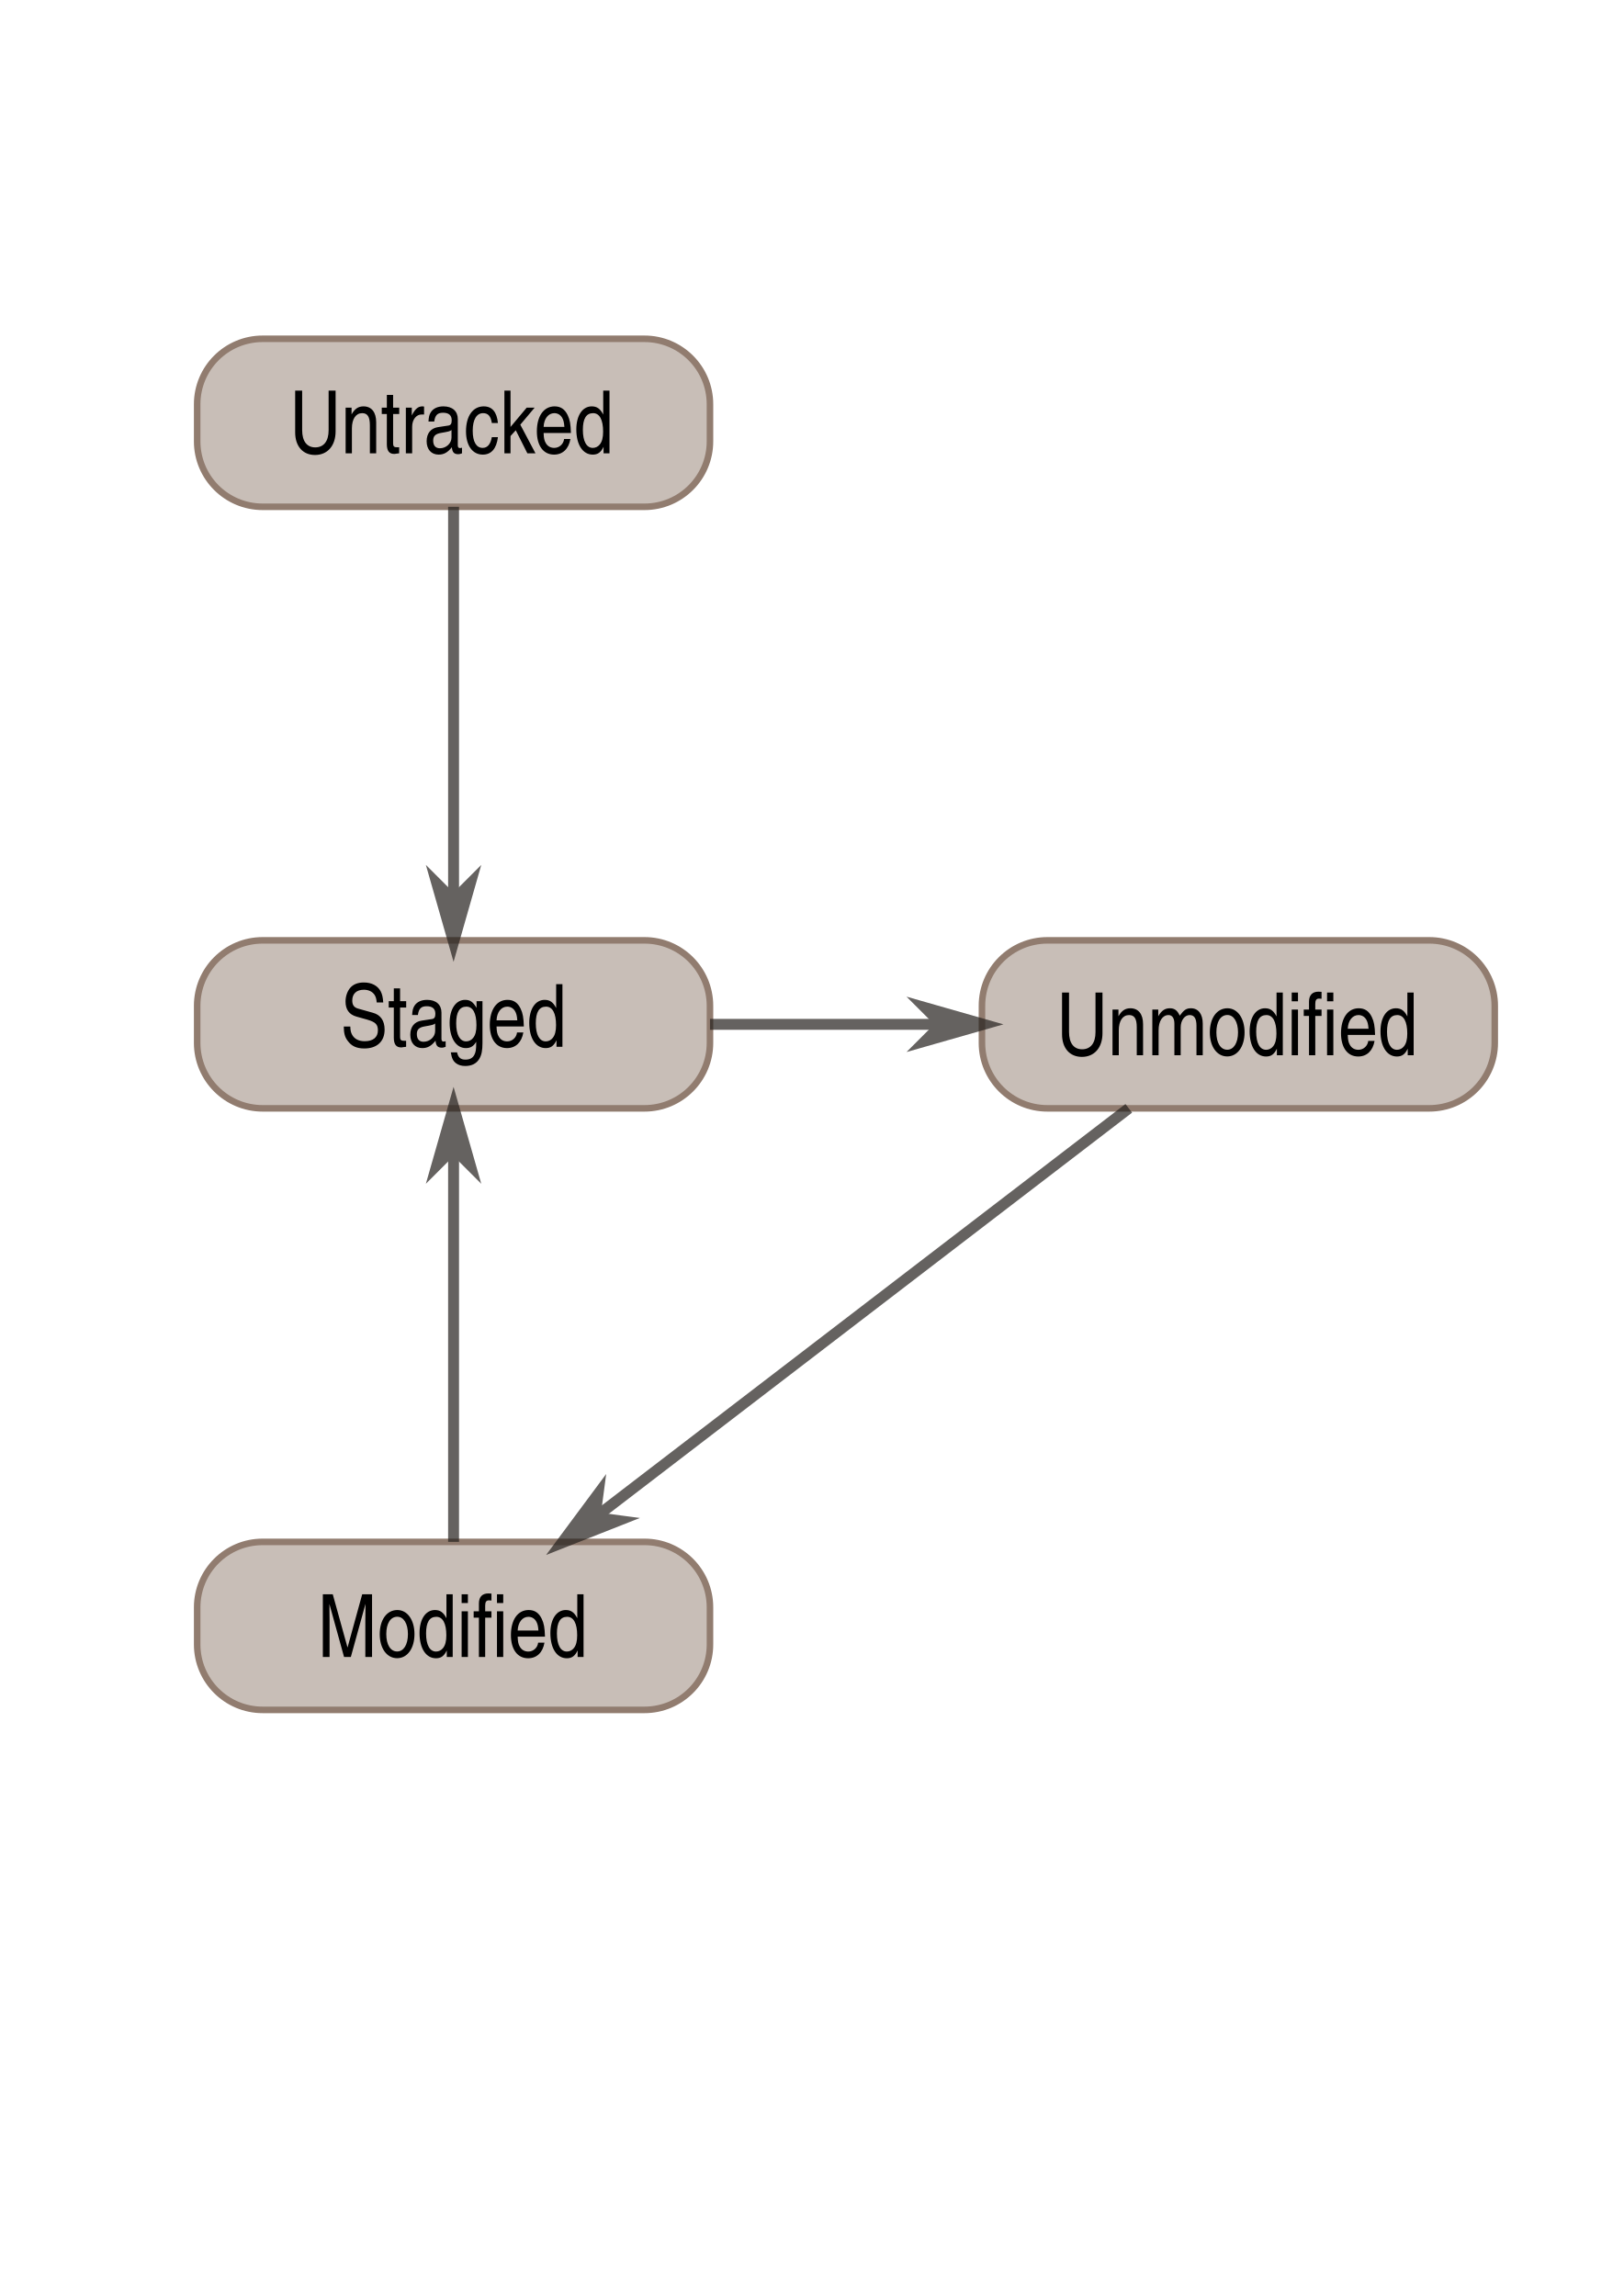
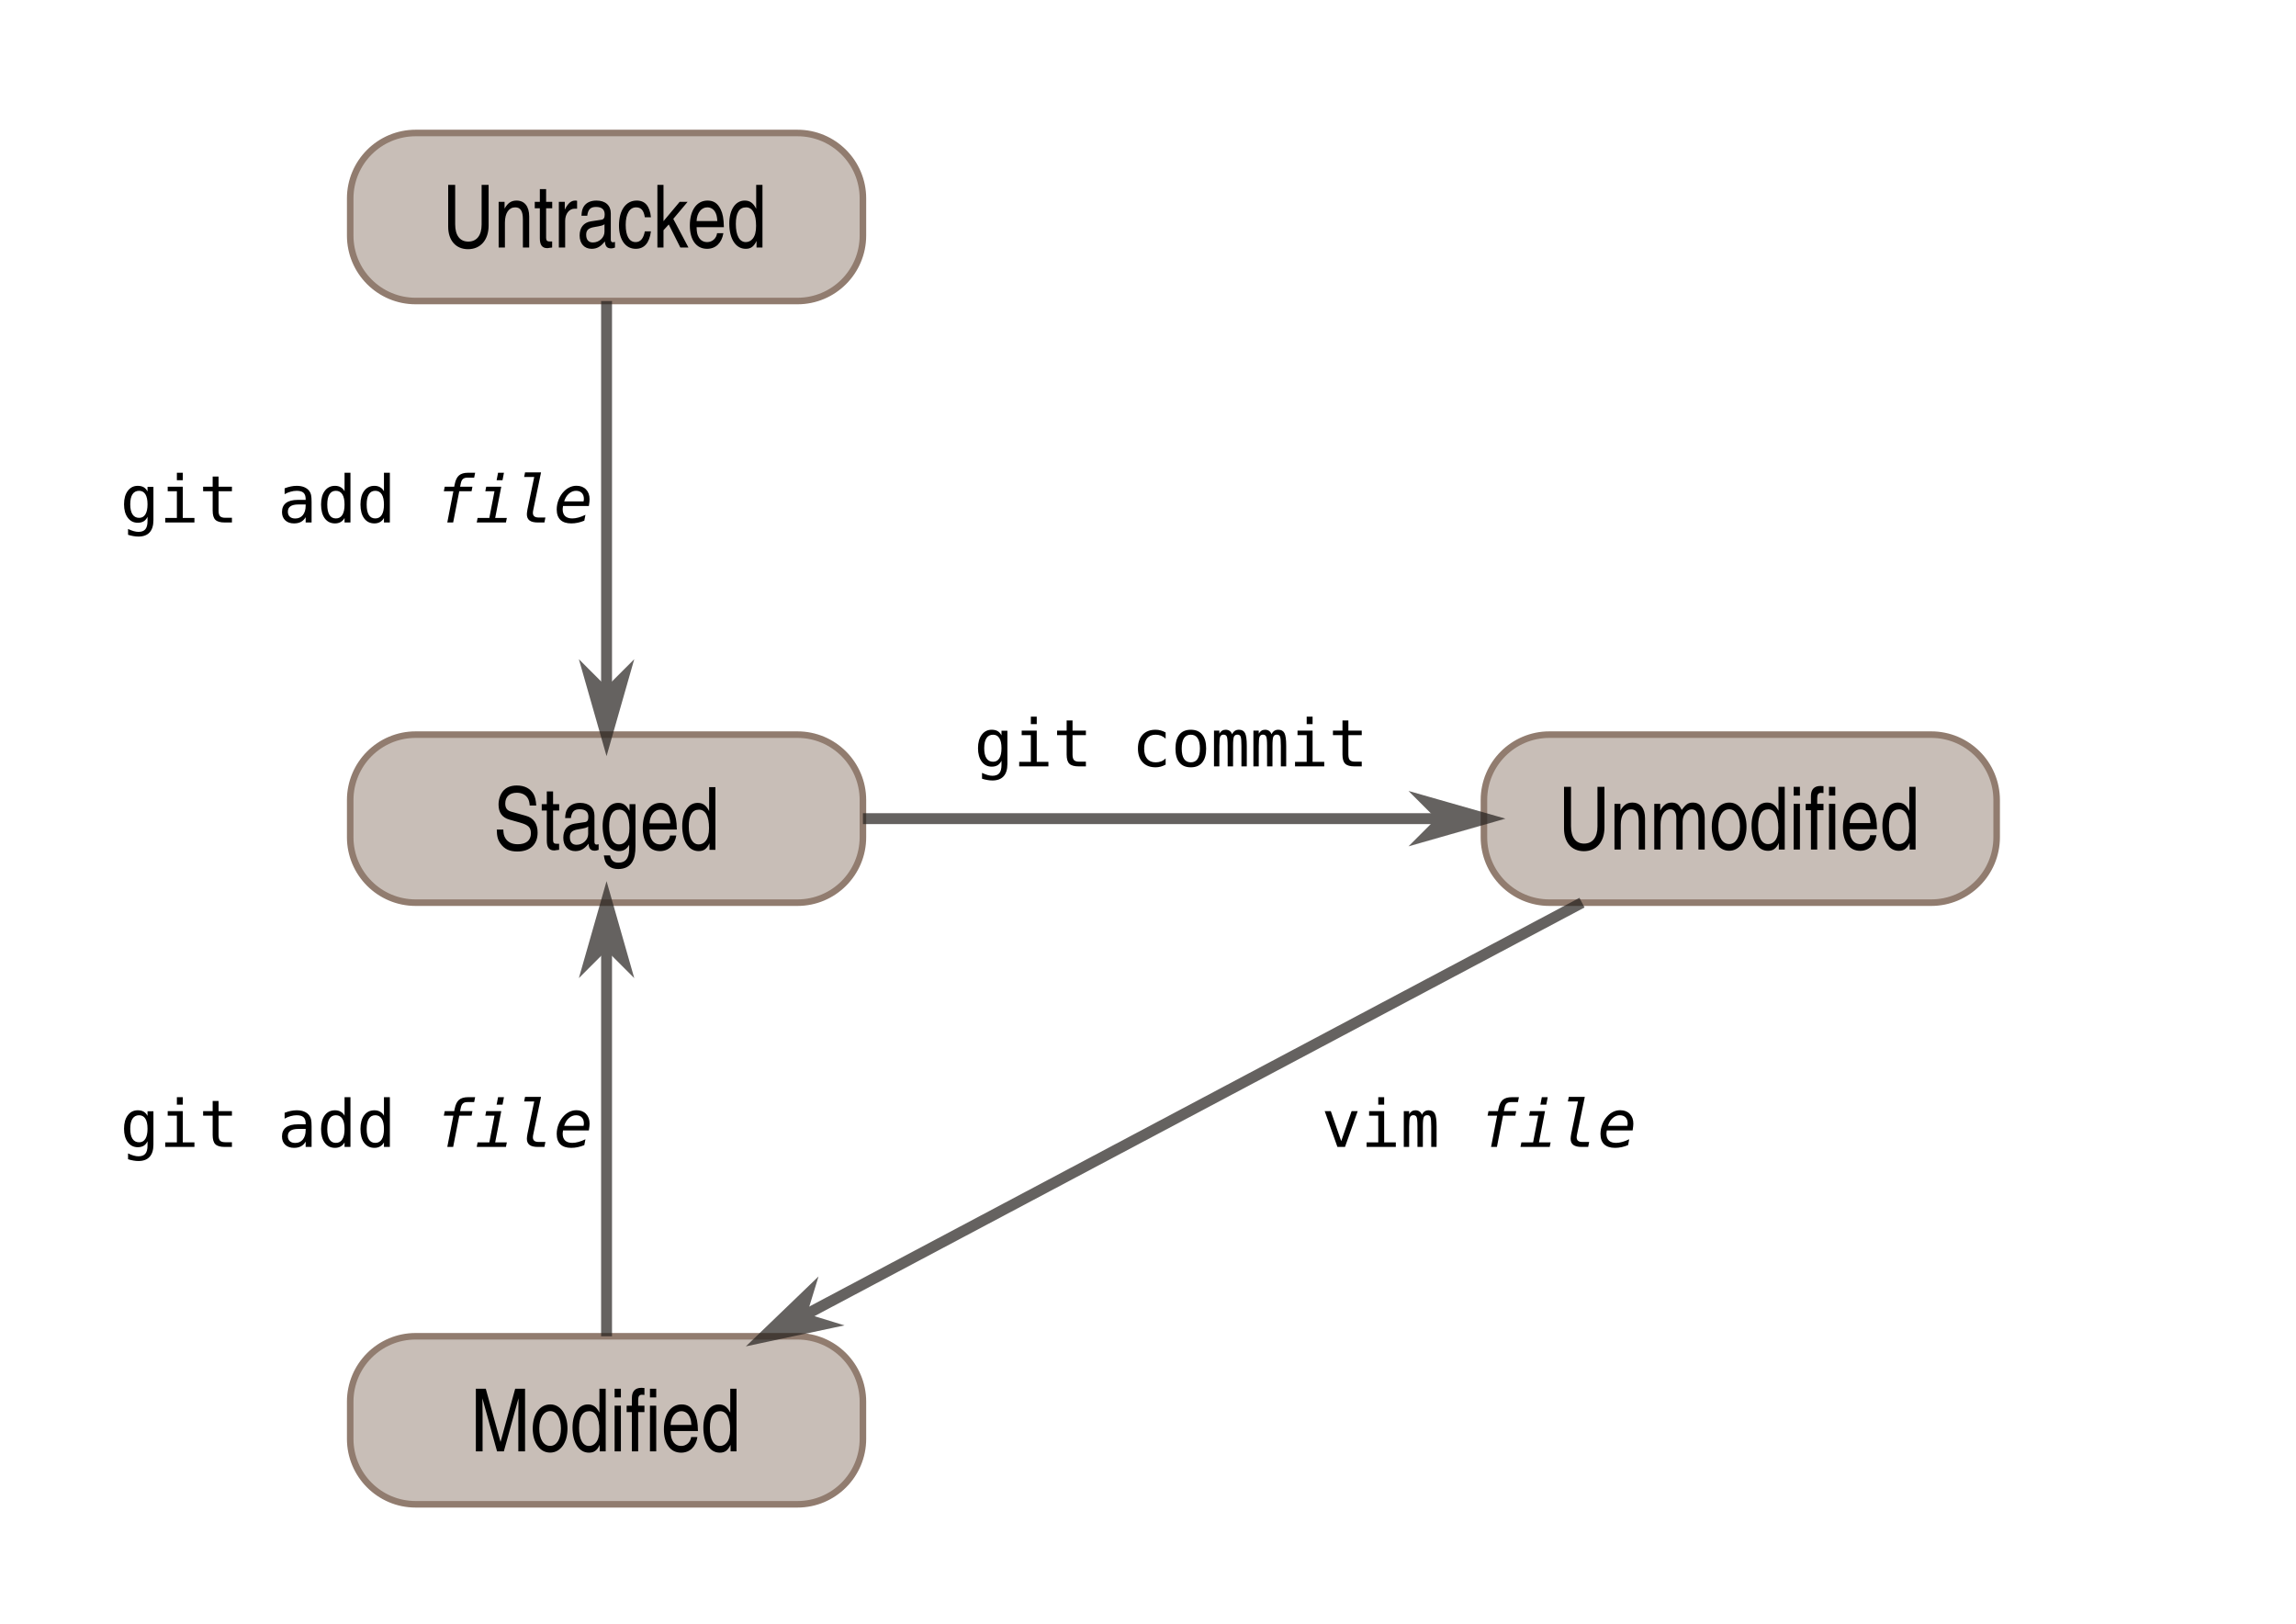
- <svg xmlns="http://www.w3.org/2000/svg" width="210mm" height="297mm" viewBox="0 0 744.094 1052.362" id="svg2" version="1.1">
+ <svg xmlns="http://www.w3.org/2000/svg" width="297mm" height="210mm" viewBox="0 0 1052.362 744.094" id="svg2" version="1.1">
  <defs id="defs4">
-     <marker style="overflow:visible;" id="marker5132" refX="0.0" refY="0.0" orient="auto">
-       <path transform="scale(0.4) rotate(180) translate(10,0)" style="fill-rule:evenodd;stroke:#241f1c;stroke-width:1pt;stroke-opacity:1;fill:#241f1c;fill-opacity:1" d="M 0.0,0.0 L 5.0,-5.0 L -12.5,0.0 L 5.0,5.0 L 0.0,0.0 z " id="path5134" />
+     <marker style="overflow:visible" id="marker5132" refX="0" refY="0" orient="auto">
+       <path transform="matrix(-0.4,0,0,-0.4,-4,0)" style="fill:#241f1c;fill-opacity:1;fill-rule:evenodd;stroke:#241f1c;stroke-width:1pt;stroke-opacity:1" d="M 0,0 5,-5 -12.5,0 5,5 0,0 Z" id="path5134" />
    </marker>
-     <marker orient="auto" refY="0.0" refX="0.0" id="TriangleOutM" style="overflow:visible">
-       <path id="path4411" d="M 5.77,0.0 L -2.88,5.0 L -2.88,-5.0 L 5.77,0.0 z " style="fill-rule:evenodd;stroke:#000000;stroke-width:1pt;stroke-opacity:1;fill:#000000;fill-opacity:1" transform="scale(0.4)" />
+     <marker orient="auto" refY="0" refX="0" id="TriangleOutM" style="overflow:visible">
+       <path id="path4411" d="m 5.77,0 -8.65,5 0,-10 8.65,5 z" style="fill:#000000;fill-opacity:1;fill-rule:evenodd;stroke:#000000;stroke-width:1pt;stroke-opacity:1" transform="scale(0.4,0.4)" />
    </marker>
-     <marker orient="auto" refY="0.0" refX="0.0" id="marker4842" style="overflow:visible;">
-       <path id="path4844" style="fill-rule:evenodd;stroke-width:0.625;stroke-linejoin:round;stroke:#000000;stroke-opacity:1;fill:#000000;fill-opacity:1" d="M 8.719,4.034 L -2.207,0.016 L 8.719,-4.002 C 6.973,-1.63 6.983,1.616 8.719,4.034 z " transform="scale(0.3) rotate(180) translate(-2.3,0)" />
+     <marker orient="auto" refY="0" refX="0" id="marker4842" style="overflow:visible">
+       <path id="path4844" style="fill:#000000;fill-opacity:1;fill-rule:evenodd;stroke:#000000;stroke-width:0.625;stroke-linejoin:round;stroke-opacity:1" d="M 8.719,4.034 -2.207,0.016 8.719,-4.002 c -1.745,2.372 -1.735,5.617 -6e-7,8.035 z" transform="matrix(-0.3,0,0,-0.3,0.69,0)" />
    </marker>
-     <marker orient="auto" refY="0.0" refX="0.0" id="marker4784" style="overflow:visible;">
-       <path id="path4786" style="fill-rule:evenodd;stroke-width:0.625;stroke-linejoin:round;stroke:#000000;stroke-opacity:1;fill:#000000;fill-opacity:1" d="M 8.719,4.034 L -2.207,0.016 L 8.719,-4.002 C 6.973,-1.63 6.983,1.616 8.719,4.034 z " transform="scale(0.6) rotate(180) translate(0,0)" />
+     <marker orient="auto" refY="0" refX="0" id="marker4784" style="overflow:visible">
+       <path id="path4786" style="fill:#000000;fill-opacity:1;fill-rule:evenodd;stroke:#000000;stroke-width:0.625;stroke-linejoin:round;stroke-opacity:1" d="M 8.719,4.034 -2.207,0.016 8.719,-4.002 c -1.745,2.372 -1.735,5.617 -6e-7,8.035 z" transform="scale(-0.6,-0.6)" />
    </marker>
-     <marker orient="auto" refY="0.0" refX="0.0" id="Arrow1Mend" style="overflow:visible;">
-       <path id="path4275" d="M 0.0,0.0 L 5.0,-5.0 L -12.5,0.0 L 5.0,5.0 L 0.0,0.0 z " style="fill-rule:evenodd;stroke:#241f1c;stroke-width:1pt;stroke-opacity:1;fill:#241f1c;fill-opacity:1" transform="scale(0.4) rotate(180) translate(10,0)" />
+     <marker orient="auto" refY="0" refX="0" id="Arrow1Mend" style="overflow:visible">
+       <path id="path4275" d="M 0,0 5,-5 -12.5,0 5,5 0,0 Z" style="fill:#241f1c;fill-opacity:1;fill-rule:evenodd;stroke:#241f1c;stroke-width:1pt;stroke-opacity:1" transform="matrix(-0.4,0,0,-0.4,-4,0)" />
    </marker>
-     <marker orient="auto" refY="0.0" refX="0.0" id="Arrow2Send" style="overflow:visible;">
-       <path id="path4299" style="fill-rule:evenodd;stroke-width:0.625;stroke-linejoin:round;stroke:#000000;stroke-opacity:1;fill:#000000;fill-opacity:1" d="M 8.719,4.034 L -2.207,0.016 L 8.719,-4.002 C 6.973,-1.63 6.983,1.616 8.719,4.034 z " transform="scale(0.3) rotate(180) translate(-2.3,0)" />
+     <marker orient="auto" refY="0" refX="0" id="Arrow2Send" style="overflow:visible">
+       <path id="path4299" style="fill:#000000;fill-opacity:1;fill-rule:evenodd;stroke:#000000;stroke-width:0.625;stroke-linejoin:round;stroke-opacity:1" d="M 8.719,4.034 -2.207,0.016 8.719,-4.002 c -1.745,2.372 -1.735,5.617 -6e-7,8.035 z" transform="matrix(-0.3,0,0,-0.3,0.69,0)" />
    </marker>
-     <marker orient="auto" refY="0.0" refX="0.0" id="marker4624" style="overflow:visible;">
-       <path id="path4626" style="fill-rule:evenodd;stroke-width:0.625;stroke-linejoin:round;stroke:#000000;stroke-opacity:1;fill:#000000;fill-opacity:1" d="M 8.719,4.034 L -2.207,0.016 L 8.719,-4.002 C 6.973,-1.63 6.983,1.616 8.719,4.034 z " transform="scale(0.6) rotate(180) translate(0,0)" />
+     <marker orient="auto" refY="0" refX="0" id="marker4624" style="overflow:visible">
+       <path id="path4626" style="fill:#000000;fill-opacity:1;fill-rule:evenodd;stroke:#000000;stroke-width:0.625;stroke-linejoin:round;stroke-opacity:1" d="M 8.719,4.034 -2.207,0.016 8.719,-4.002 c -1.745,2.372 -1.735,5.617 -6e-7,8.035 z" transform="scale(-0.6,-0.6)" />
    </marker>
-     <marker orient="auto" refY="0.0" refX="0.0" id="Arrow2Mend" style="overflow:visible;">
-       <path id="path4293" style="fill-rule:evenodd;stroke-width:0.625;stroke-linejoin:round;stroke:#000000;stroke-opacity:1;fill:#000000;fill-opacity:1" d="M 8.719,4.034 L -2.207,0.016 L 8.719,-4.002 C 6.973,-1.63 6.983,1.616 8.719,4.034 z " transform="scale(0.6) rotate(180) translate(0,0)" />
+     <marker orient="auto" refY="0" refX="0" id="Arrow2Mend" style="overflow:visible">
+       <path id="path4293" style="fill:#000000;fill-opacity:1;fill-rule:evenodd;stroke:#000000;stroke-width:0.625;stroke-linejoin:round;stroke-opacity:1" d="M 8.719,4.034 -2.207,0.016 8.719,-4.002 c -1.745,2.372 -1.735,5.617 -6e-7,8.035 z" transform="scale(-0.6,-0.6)" />
    </marker>
-     <marker orient="auto" refY="0.0" refX="0.0" id="Arrow1Send" style="overflow:visible;">
-       <path id="path4281" d="M 0.0,0.0 L 5.0,-5.0 L -12.5,0.0 L 5.0,5.0 L 0.0,0.0 z " style="fill-rule:evenodd;stroke:#000000;stroke-width:1pt;stroke-opacity:1;fill:#000000;fill-opacity:1" transform="scale(0.2) rotate(180) translate(6,0)" />
+     <marker orient="auto" refY="0" refX="0" id="Arrow1Send" style="overflow:visible">
+       <path id="path4281" d="M 0,0 5,-5 -12.5,0 5,5 0,0 Z" style="fill:#000000;fill-opacity:1;fill-rule:evenodd;stroke:#000000;stroke-width:1pt;stroke-opacity:1" transform="matrix(-0.2,0,0,-0.2,-1.2,0)" />
    </marker>
-     <marker orient="auto" refY="0.0" refX="0.0" id="Arrow1Lend" style="overflow:visible;">
-       <path id="path4269" d="M 0.0,0.0 L 5.0,-5.0 L -12.5,0.0 L 5.0,5.0 L 0.0,0.0 z " style="fill-rule:evenodd;stroke:#000000;stroke-width:1pt;stroke-opacity:1;fill:#000000;fill-opacity:1" transform="scale(0.8) rotate(180) translate(12.5,0)" />
+     <marker orient="auto" refY="0" refX="0" id="Arrow1Lend" style="overflow:visible">
+       <path id="path4269" d="M 0,0 5,-5 -12.5,0 5,5 0,0 Z" style="fill:#000000;fill-opacity:1;fill-rule:evenodd;stroke:#000000;stroke-width:1pt;stroke-opacity:1" transform="matrix(-0.8,0,0,-0.8,-10,0)" />
    </marker>
    <marker style="overflow:visible" id="marker5132-6" refX="0" refY="0" orient="auto">
      <path transform="matrix(-0.4,0,0,-0.4,-4,0)" style="fill:#241f1c;fill-opacity:1;fill-rule:evenodd;stroke:#241f1c;stroke-width:1pt;stroke-opacity:1" d="M 0,0 5,-5 -12.5,0 5,5 0,0 Z" id="path5134-0" />
    </marker>
    <marker style="overflow:visible" id="marker5132-4" refX="0" refY="0" orient="auto">
      <path transform="matrix(-0.4,0,0,-0.4,-4,0)" style="fill:#241f1c;fill-opacity:1;fill-rule:evenodd;stroke:#241f1c;stroke-width:1pt;stroke-opacity:1" d="M 0,0 5,-5 -12.5,0 5,5 0,0 Z" id="path5134-08" />
    </marker>
  </defs>
-   <g id="layer1">
-     <g id="g4221" transform="translate(252.8571,285.7857)">
-       <rect rx="30" y="145.219" x="197.143" height="77" width="235" id="rect3374" style="fill:#c8beb7;stroke:#917c6f;stroke-width:3;stroke-miterlimit:4;stroke-dasharray:none" />
-       <text id="text3336" y="197.87" x="231.254" style="font-style:normal;font-variant:normal;font-weight:normal;font-stretch:normal;font-size:40px;line-height:125%;font-family:sans-serif;-inkscape-font-specification:sans-serif;letter-spacing:0px;word-spacing:0px;fill:#000000;fill-opacity:1;stroke:none;stroke-width:1px;stroke-linecap:butt;stroke-linejoin:miter;stroke-opacity:1" xml:space="preserve">
-         <tspan style="font-style:normal;font-variant:normal;font-weight:normal;font-stretch:condensed;font-family:'Helvetica Narrow';-inkscape-font-specification:'Helvetica Narrow Condensed'" y="197.87" x="231.254" id="tspan3338">Unmodified</tspan>
+   <g id="layer1" transform="translate(0,-308.2677)" style="display:inline">
+     <g id="g4456">
+       <rect rx="30" y="644.928" x="680.157" height="77" width="235" id="rect3374" style="fill:#c8beb7;stroke:#917c6f;stroke-width:3;stroke-miterlimit:4;stroke-dasharray:none" />
+       <text id="text3336" y="697.578" x="714.269" style="font-style:normal;font-variant:normal;font-weight:normal;font-stretch:normal;font-size:40px;line-height:125%;font-family:sans-serif;-inkscape-font-specification:sans-serif;letter-spacing:0px;word-spacing:0px;fill:#000000;fill-opacity:1;stroke:none;stroke-width:1px;stroke-linecap:butt;stroke-linejoin:miter;stroke-opacity:1" xml:space="preserve">
+         <tspan style="font-style:normal;font-variant:normal;font-weight:normal;font-stretch:condensed;font-family:'Helvetica Narrow';-inkscape-font-specification:'Helvetica Narrow Condensed'" y="697.578" x="714.269" id="tspan3338">Unmodified</tspan>
      </text>
    </g>
-     <g id="g4226" transform="translate(-110.7143,-145.7143)">
+     <g id="g4226" transform="translate(-40.5568,68.20852)">
      <rect rx="30" y="301.005" x="201.071" height="77" width="235" id="rect3374-9" style="fill:#c8beb7;stroke:#917c6f;stroke-width:3;stroke-miterlimit:4;stroke-dasharray:none" />
      <text id="text3336-3" y="353.489" x="243.386" style="font-style:normal;font-variant:normal;font-weight:normal;font-stretch:normal;font-size:40px;line-height:125%;font-family:sans-serif;-inkscape-font-specification:sans-serif;letter-spacing:0px;word-spacing:0px;fill:#000000;fill-opacity:1;stroke:none;stroke-width:1px;stroke-linecap:butt;stroke-linejoin:miter;stroke-opacity:1" xml:space="preserve">
        <tspan style="font-style:normal;font-variant:normal;font-weight:normal;font-stretch:condensed;font-family:'Helvetica Narrow';-inkscape-font-specification:'Helvetica Narrow Condensed'" y="353.489" x="243.386" id="tspan3338-1">Untracked</tspan>
      </text>
    </g>
-     <g id="g4231" transform="translate(-46.42856,250)">
+     <g id="g4231" transform="translate(23.72892,463.9228)">
      <rect rx="30" y="456.719" x="136.786" height="77" width="235" id="rect3374-9-2" style="fill:#c8beb7;stroke:#917c6f;stroke-width:3;stroke-miterlimit:4;stroke-dasharray:none" />
      <text id="text3336-5" y="509.467" x="191.971" style="font-style:normal;font-variant:normal;font-weight:normal;font-stretch:normal;font-size:40px;line-height:125%;font-family:sans-serif;-inkscape-font-specification:sans-serif;letter-spacing:0px;word-spacing:0px;fill:#000000;fill-opacity:1;stroke:none;stroke-width:1px;stroke-linecap:butt;stroke-linejoin:miter;stroke-opacity:1" xml:space="preserve">
        <tspan style="font-style:normal;font-variant:normal;font-weight:normal;font-stretch:condensed;font-family:'Helvetica Narrow';-inkscape-font-specification:'Helvetica Narrow Condensed'" y="509.467" x="191.971" id="tspan3338-2">Modified</tspan>
      </text>
    </g>
-     <g id="g4236" transform="translate(-227.8571,-54.28573)">
-       <rect rx="30" y="485.291" x="318.214" height="77" width="235" id="rect3374-9-2-8" style="fill:#c8beb7;stroke:#917c6f;stroke-width:3;stroke-miterlimit:4;stroke-dasharray:none" />
-       <text id="text3336-9" y="534.084" x="383.8" style="font-style:normal;font-variant:normal;font-weight:normal;font-stretch:normal;font-size:40px;line-height:125%;font-family:sans-serif;-inkscape-font-specification:sans-serif;letter-spacing:0px;word-spacing:0px;fill:#000000;fill-opacity:1;stroke:none;stroke-width:1px;stroke-linecap:butt;stroke-linejoin:miter;stroke-opacity:1" xml:space="preserve">
-         <tspan style="font-style:normal;font-variant:normal;font-weight:normal;font-stretch:condensed;font-family:'Helvetica Narrow';-inkscape-font-specification:'Helvetica Narrow Condensed'" y="534.084" x="383.8" id="tspan3338-4">Staged</tspan>
+     <g id="g4451">
+       <rect rx="30" y="644.928" x="160.515" height="77" width="235" id="rect3374-9-2-8" style="fill:#c8beb7;stroke:#917c6f;stroke-width:3;stroke-miterlimit:4;stroke-dasharray:none" />
+       <text id="text3336-9" y="697.721" x="226.101" style="font-style:normal;font-variant:normal;font-weight:normal;font-stretch:normal;font-size:40px;line-height:125%;font-family:sans-serif;-inkscape-font-specification:sans-serif;letter-spacing:0px;word-spacing:0px;fill:#000000;fill-opacity:1;stroke:none;stroke-width:1px;stroke-linecap:butt;stroke-linejoin:miter;stroke-opacity:1" xml:space="preserve">
+         <tspan style="font-style:normal;font-variant:normal;font-weight:normal;font-stretch:condensed;font-family:'Helvetica Narrow';-inkscape-font-specification:'Helvetica Narrow Condensed'" y="697.721" x="226.101" id="tspan3338-4">Staged</tspan>
      </text>
    </g>
-     <path style="opacity:0.7;fill:#241f1c;fill-rule:evenodd;stroke:#241f1c;stroke-width:5;stroke-linecap:butt;stroke-linejoin:miter;stroke-miterlimit:4;stroke-dasharray:none;stroke-opacity:1;marker-end:url(#Arrow1Mend)" d="m 207.857,232.291 -1e-5,198.714" id="path4260" />
-     <path style="opacity:0.7;fill:#241f1c;fill-rule:evenodd;stroke:#241f1c;stroke-width:5;stroke-linecap:butt;stroke-linejoin:miter;stroke-miterlimit:4;stroke-dasharray:none;stroke-opacity:1;marker-end:url(#marker5132)" d="m 325.357,469.505 124.643,0" id="path5124" />
-     <path style="display:inline;opacity:0.7;fill:#241f1c;fill-rule:evenodd;stroke:#241f1c;stroke-width:5;stroke-linecap:butt;stroke-linejoin:miter;stroke-miterlimit:4;stroke-dasharray:none;stroke-opacity:1;marker-end:url(#marker5132-6)" d="M 517.28,508.005 258.077,706.719" id="path5124-4" />
-     <path style="display:inline;opacity:0.7;fill:#241f1c;fill-rule:evenodd;stroke:#241f1c;stroke-width:5;stroke-linecap:butt;stroke-linejoin:miter;stroke-miterlimit:4;stroke-dasharray:none;stroke-opacity:1;marker-end:url(#marker5132-4)" d="m 207.857,706.719 -1e-5,-198.714" id="path5124-2" />
+     <path style="opacity:0.7;fill:#241f1c;fill-rule:evenodd;stroke:#241f1c;stroke-width:5;stroke-linecap:butt;stroke-linejoin:miter;stroke-miterlimit:4;stroke-dasharray:none;stroke-opacity:1;marker-end:url(#Arrow1Mend)" d="m 278.015,446.214 -1e-5,198.714" id="path4260" />
+     <path style="opacity:0.7;fill:#241f1c;fill-rule:evenodd;stroke:#241f1c;stroke-width:5;stroke-linecap:butt;stroke-linejoin:miter;stroke-miterlimit:4;stroke-dasharray:none;stroke-opacity:1;marker-end:url(#marker5132)" d="m 395.515,683.428 284.643,0" id="path5124" />
+     <path style="display:inline;opacity:0.7;fill:#241f1c;fill-rule:evenodd;stroke:#241f1c;stroke-width:5;stroke-linecap:butt;stroke-linejoin:miter;stroke-miterlimit:4;stroke-dasharray:none;stroke-opacity:1;marker-end:url(#marker5132-6)" d="M 725.096,721.928 350.576,920.642" id="path5124-4" />
+     <path style="display:inline;opacity:0.7;fill:#241f1c;fill-rule:evenodd;stroke:#241f1c;stroke-width:5;stroke-linecap:butt;stroke-linejoin:miter;stroke-miterlimit:4;stroke-dasharray:none;stroke-opacity:1;marker-end:url(#marker5132-4)" d="m 278.015,920.642 -1e-5,-198.714" id="path5124-2" />
+   </g>
+   <g id="layer2" transform="translate(0,-308.2677)" style="display:inline">
+     <text xml:space="preserve" style="font-style:normal;font-weight:normal;font-size:30px;line-height:125%;font-family:Sans;letter-spacing:0px;word-spacing:0px;fill:#000000;fill-opacity:1;stroke:none;stroke-width:1px;stroke-linecap:butt;stroke-linejoin:miter;stroke-opacity:1" x="605.708" y="833.871" id="text4322">
+       <tspan id="tspan4324" x="605.708" y="833.871" style="font-style:normal;font-variant:normal;font-weight:normal;font-stretch:normal;font-family:Consolas;-inkscape-font-specification:Consolas">vim <tspan style="font-style:italic;font-variant:normal;font-weight:normal;font-stretch:normal;font-family:Consolas;-inkscape-font-specification:'Consolas Italic'" id="tspan4403">file</tspan>
+       </tspan>
+     </text>
+     <text xml:space="preserve" style="font-style:normal;font-weight:normal;font-size:30px;line-height:125%;font-family:Sans;letter-spacing:0px;word-spacing:0px;fill:#000000;fill-opacity:1;stroke:none;stroke-width:1px;stroke-linecap:butt;stroke-linejoin:miter;stroke-opacity:1" x="55.056" y="833.871" id="text4322-6">
+       <tspan id="tspan4324-3" x="55.056" y="833.871" style="font-style:normal;font-variant:normal;font-weight:normal;font-stretch:normal;font-family:Consolas;-inkscape-font-specification:Consolas">git add <tspan style="font-style:italic;font-variant:normal;font-weight:normal;font-stretch:normal;font-family:Consolas;-inkscape-font-specification:'Consolas Italic'" id="tspan4326-7">file</tspan>
+       </tspan>
+     </text>
+     <text xml:space="preserve" style="font-style:normal;font-weight:normal;font-size:30px;line-height:125%;font-family:Sans;letter-spacing:0px;word-spacing:0px;fill:#000000;fill-opacity:1;stroke:none;stroke-width:1px;stroke-linecap:butt;stroke-linejoin:miter;stroke-opacity:1" x="446.47" y="659.48" id="text4322-8">
+       <tspan id="tspan4324-4" x="446.47" y="659.48" style="font-style:normal;font-variant:normal;font-weight:normal;font-stretch:normal;font-family:Consolas;-inkscape-font-specification:Consolas">git commit</tspan>
+     </text>
+     <text xml:space="preserve" style="font-style:normal;font-weight:normal;font-size:30px;line-height:125%;font-family:Sans;letter-spacing:0px;word-spacing:0px;fill:#000000;fill-opacity:1;stroke:none;stroke-width:1px;stroke-linecap:butt;stroke-linejoin:miter;stroke-opacity:1" x="55.056" y="547.707" id="text4322-61">
+       <tspan id="tspan4324-0" x="55.056" y="547.707" style="font-style:normal;font-variant:normal;font-weight:normal;font-stretch:normal;font-family:Consolas;-inkscape-font-specification:Consolas">git add <tspan style="font-style:italic;font-variant:normal;font-weight:normal;font-stretch:normal;font-family:Consolas;-inkscape-font-specification:'Consolas Italic'" id="tspan4326-4">file</tspan>
+       </tspan>
+     </text>
+     <flowRoot xml:space="preserve" id="flowRoot4395" style="font-style:normal;font-weight:normal;font-size:30px;line-height:125%;font-family:Sans;letter-spacing:0px;word-spacing:0px;fill:#000000;fill-opacity:1;stroke:none;stroke-width:1px;stroke-linecap:butt;stroke-linejoin:miter;stroke-opacity:1" transform="translate(0,308.2677)">
+       <flowRegion id="flowRegion4397">
+         <rect id="rect4399" width="1070.764" height="731.478" x="-184.02" y="-207.057" />
+       </flowRegion>
+       <flowPara id="flowPara4401" />
+     </flowRoot>
  </g>
</svg>
